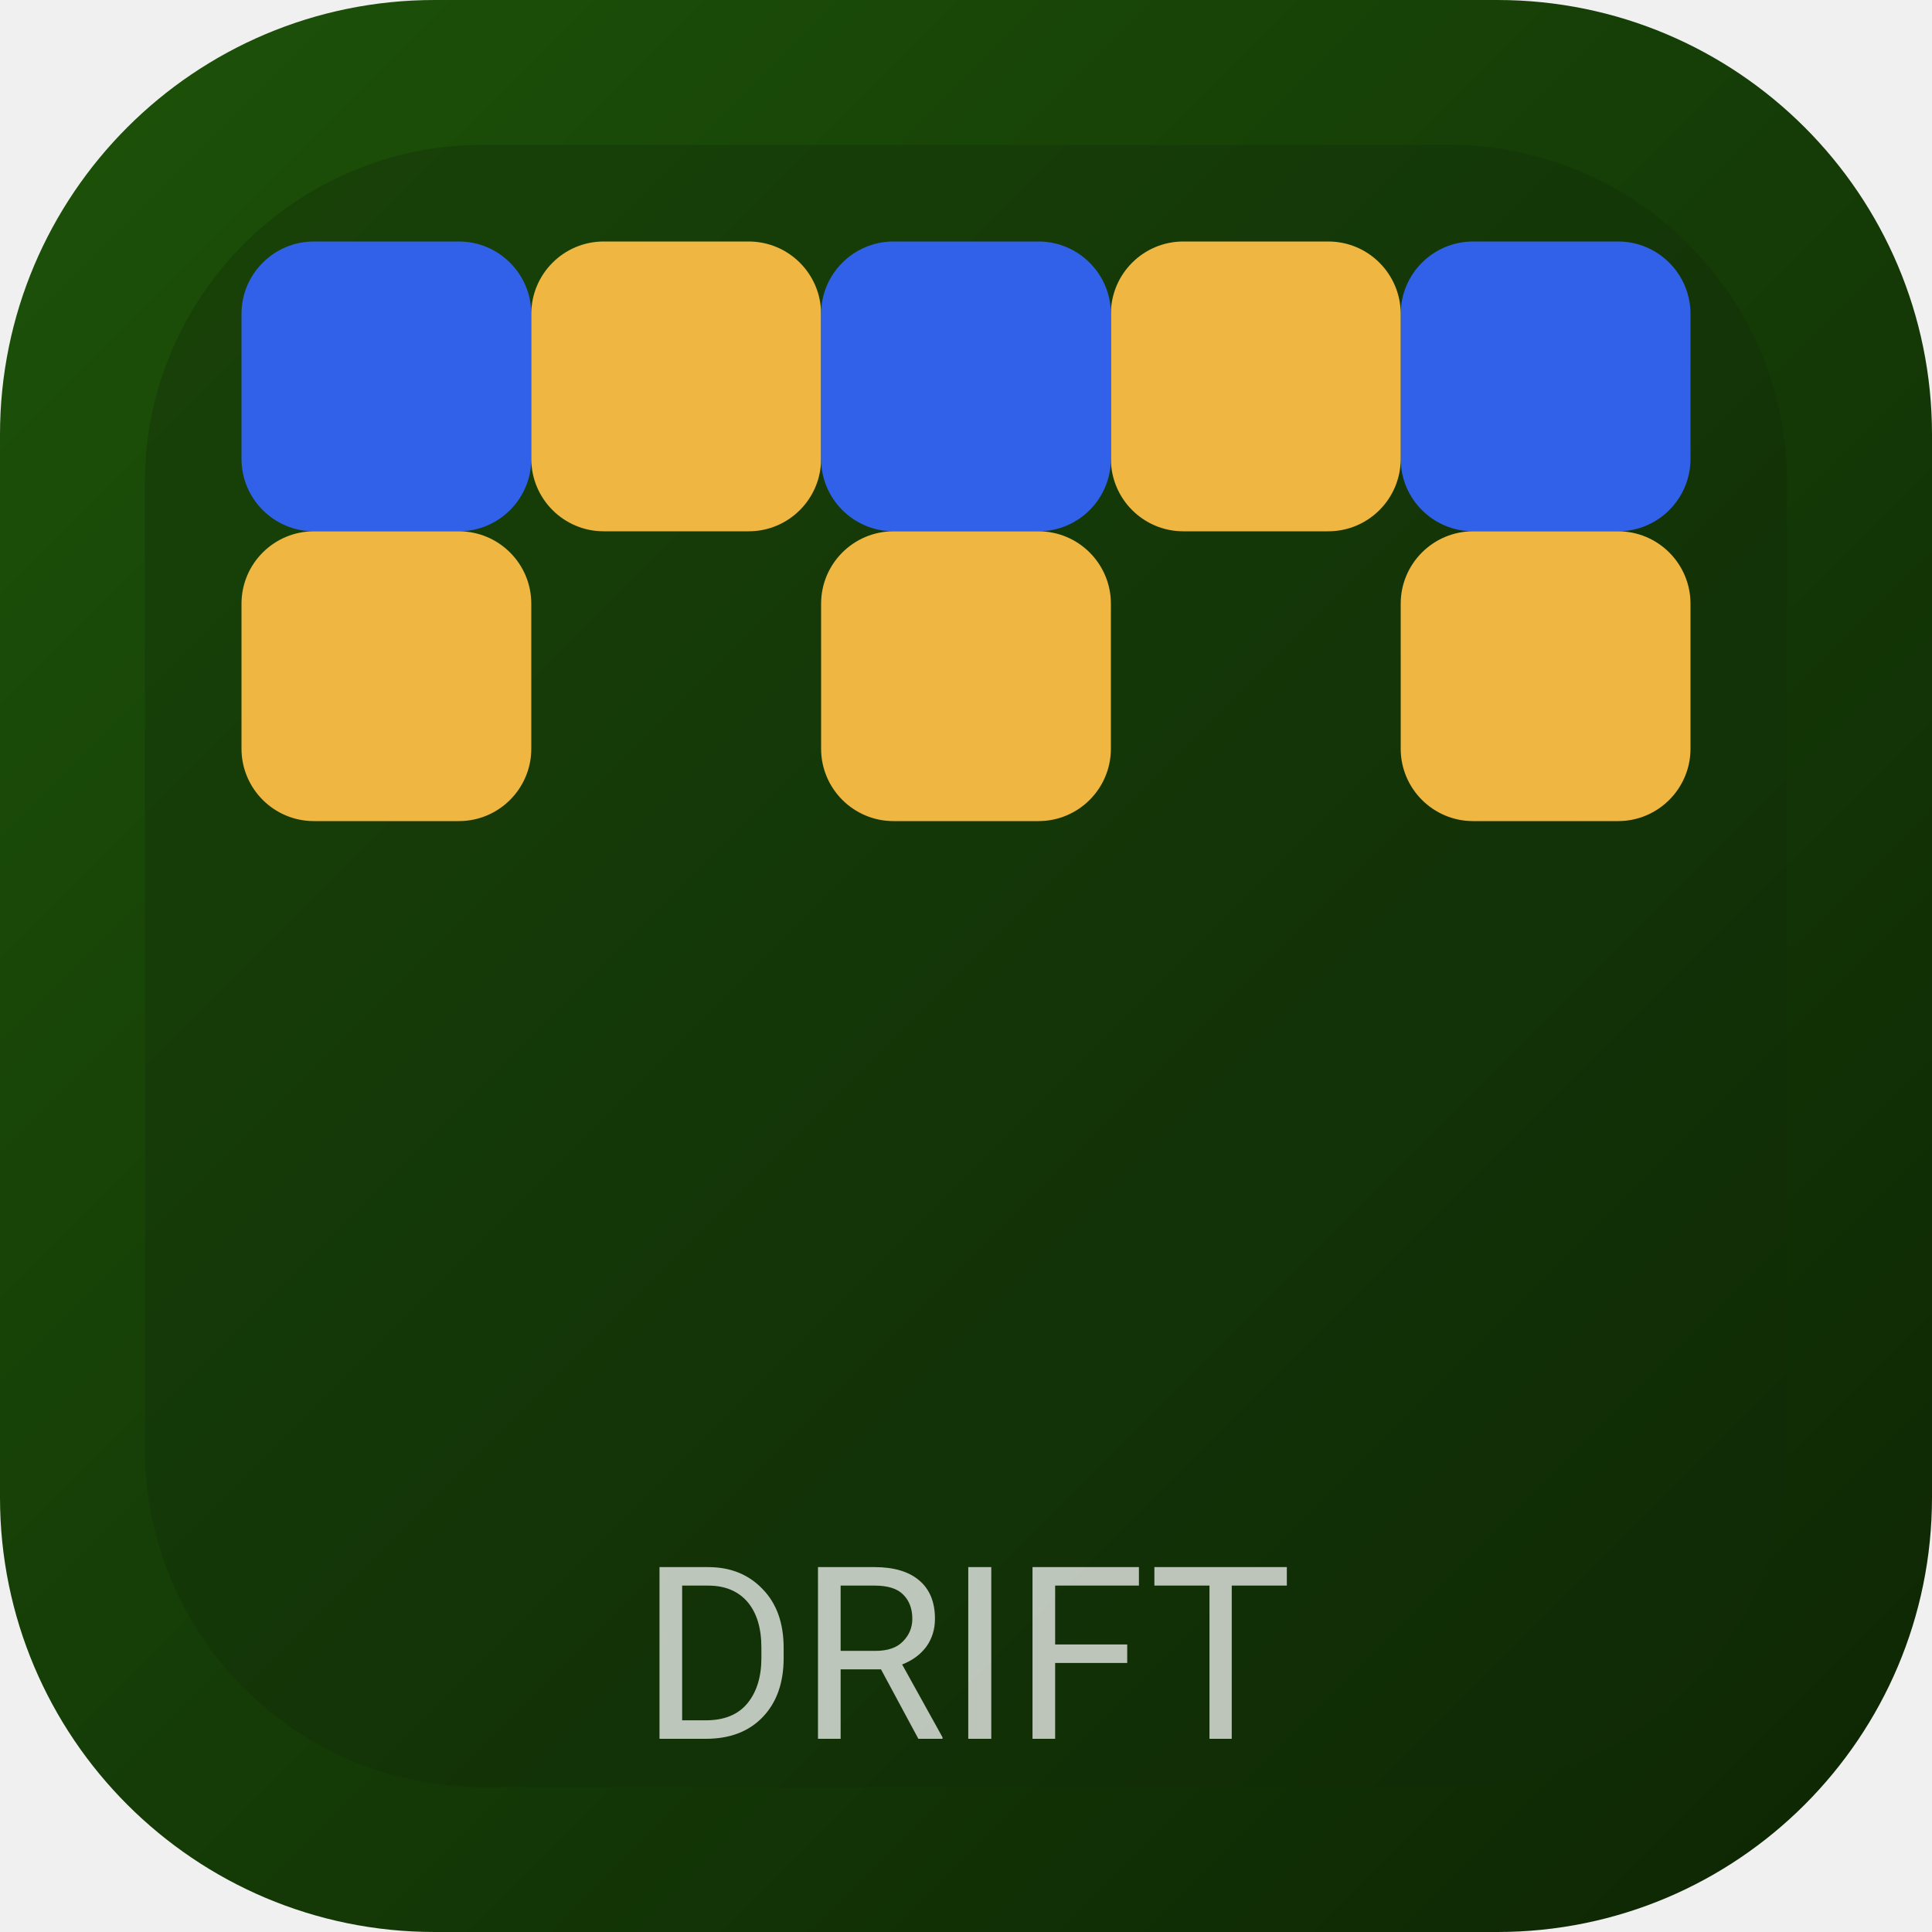
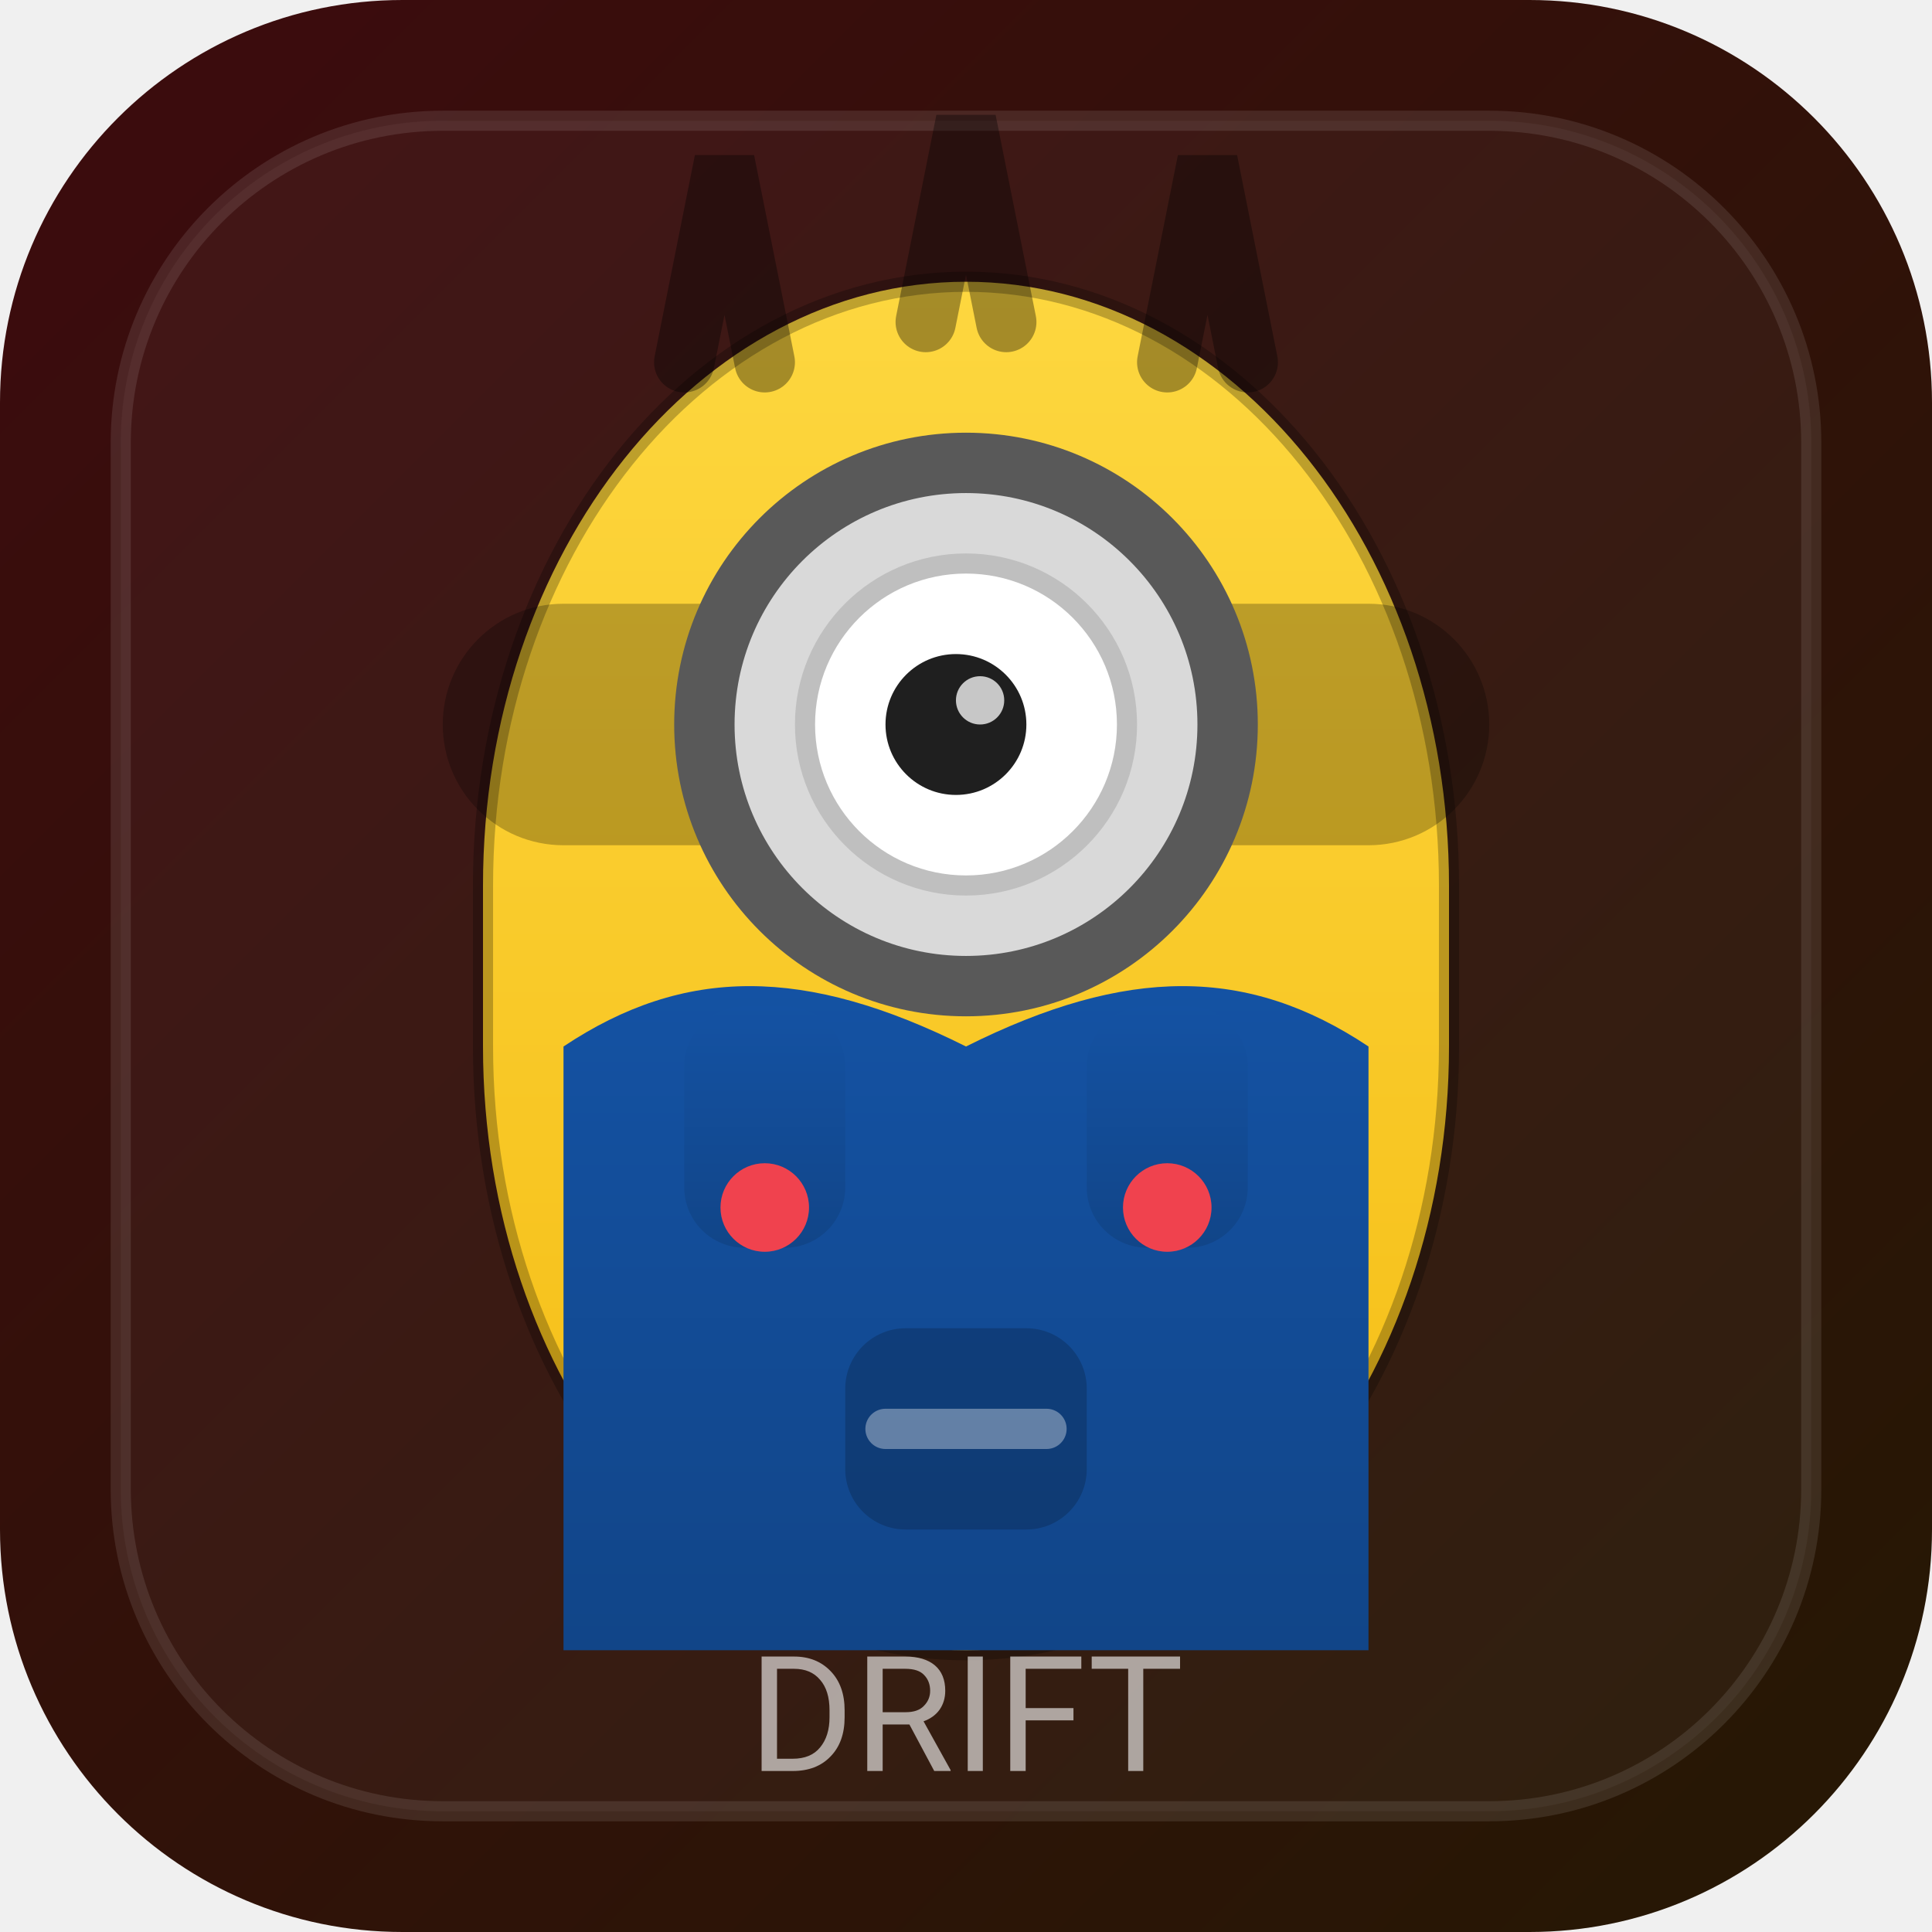
- <svg xmlns="http://www.w3.org/2000/svg" width="80" height="80" viewBox="0 0 80 80">
+ <svg xmlns="http://www.w3.org/2000/svg" width="96" height="96" viewBox="0 0 96 96">
  <defs>
-     <linearGradient id="g" x1="0" y1="0" x2="1" y2="1">
-       <stop offset="0" stop-color="hsl(104 80% 18%)" />
-       <stop offset="1" stop-color="hsl(104 80% 8%)" />
+     <linearGradient id="bg" x1="0" y1="0" x2="1" y2="1">
+       <stop offset="0" stop-color="hsl(356 70% 14%)" />
+       <stop offset="1" stop-color="hsl(36 80% 8%)" />
+     </linearGradient>
+     <linearGradient id="body" x1="0" y1="0" x2="0" y2="1">
+       <stop offset="0" stop-color="hsl(48 98% 62%)" />
+       <stop offset="1" stop-color="hsl(45 92% 52%)" />
+     </linearGradient>
+     <linearGradient id="denim" x1="0" y1="0" x2="0" y2="1">
+       <stop offset="0" stop-color="hsl(214 78% 36%)" />
+       <stop offset="1" stop-color="hsl(214 78% 30%)" />
    </linearGradient>
  </defs>
-   <rect x="0" y="0" width="80" height="80" rx="18" fill="url(#g)" />
-   <rect x="6" y="6" width="68" height="68" rx="14" fill="hsl(104 70% 10%)" opacity="0.35" />
-   <rect x="10" y="10" width="12" height="12" rx="3" fill="hsl(224 80% 55%)" />
-   <rect x="58" y="10" width="12" height="12" rx="3" fill="hsl(224 80% 55%)" />
-   <rect x="22" y="10" width="12" height="12" rx="3" fill="hsl(40 85% 60%)" />
-   <rect x="46" y="10" width="12" height="12" rx="3" fill="hsl(40 85% 60%)" />
-   <rect x="34" y="10" width="12" height="12" rx="3" fill="hsl(224 80% 55%)" />
-   <rect x="10" y="22" width="12" height="12" rx="3" fill="hsl(40 85% 60%)" />
-   <rect x="58" y="22" width="12" height="12" rx="3" fill="hsl(40 85% 60%)" />
-   <rect x="34" y="22" width="12" height="12" rx="3" fill="hsl(40 85% 60%)" />
-   <text x="40" y="72" text-anchor="middle" font-family="ui-sans-serif, system-ui, -apple-system, Segoe UI, Roboto, Helvetica, Arial" font-size="10" fill="rgba(255,255,255,0.72)">DRIFT</text>
+   <rect x="0" y="0" width="96" height="96" rx="20" fill="url(#bg)" />
+   <rect x="6" y="6" width="84" height="84" rx="16" fill="rgba(255,255,255,0.04)" stroke="rgba(255,255,255,0.10)" />
+   <rect x="24" y="14" width="48" height="68" rx="30" fill="url(#body)" stroke="rgba(0,0,0,0.25)" />
+   <path d="M 34 18 L 36 8 L 38 18 M 46 16 L 48 6 L 50 16 M 58 18 L 60 8 L 62 18" stroke="rgba(0,0,0,0.35)" stroke-width="3" stroke-linecap="round" fill="none" />
+   <rect x="22" y="30" width="52" height="12" rx="6" fill="rgba(0,0,0,0.25)" />
+   <circle cx="48" cy="36" r="13" fill="hsl(0 0% 85%)" stroke="hsl(0 0% 35%)" stroke-width="3" />
+   <circle cx="48" cy="36" r="8" fill="white" stroke="hsl(0 0% 75%)" stroke-width="1" />
+   <circle cx="47.5" cy="36" r="3.5" fill="hsl(0 0% 12%)" />
+   <circle cx="48.7" cy="34.8" r="1.2" fill="rgba(255,255,255,0.75)" />
+   <path d="M 40 58 Q 48 64 60 57" stroke="rgba(0,0,0,0.45)" stroke-width="3" stroke-linecap="round" fill="none" />
+   <path d="M 28 52 C 34 48 40 48 48 52 C 56 48 62 48 68 52 L 68 82 L 28 82 Z" fill="url(#denim)" />
+   <rect x="34" y="50" width="8" height="12" rx="3" fill="url(#denim)" />
+   <rect x="54" y="50" width="8" height="12" rx="3" fill="url(#denim)" />
+   <circle cx="38" cy="60" r="2.2" fill="hsl(356 85% 60%)" />
+   <circle cx="58" cy="60" r="2.2" fill="hsl(356 85% 60%)" />
+   <rect x="42" y="66" width="12" height="10" rx="3" fill="rgba(0,0,0,0.18)" />
+   <path d="M 44 71 L 52 71" stroke="rgba(255,255,255,0.35)" stroke-width="2" stroke-linecap="round" />
+   <text x="48" y="88" text-anchor="middle" font-family="ui-sans-serif, system-ui, -apple-system, Segoe UI, Roboto, Helvetica, Arial" font-size="8" fill="rgba(255,255,255,0.60)">DRIFT</text>
</svg>
